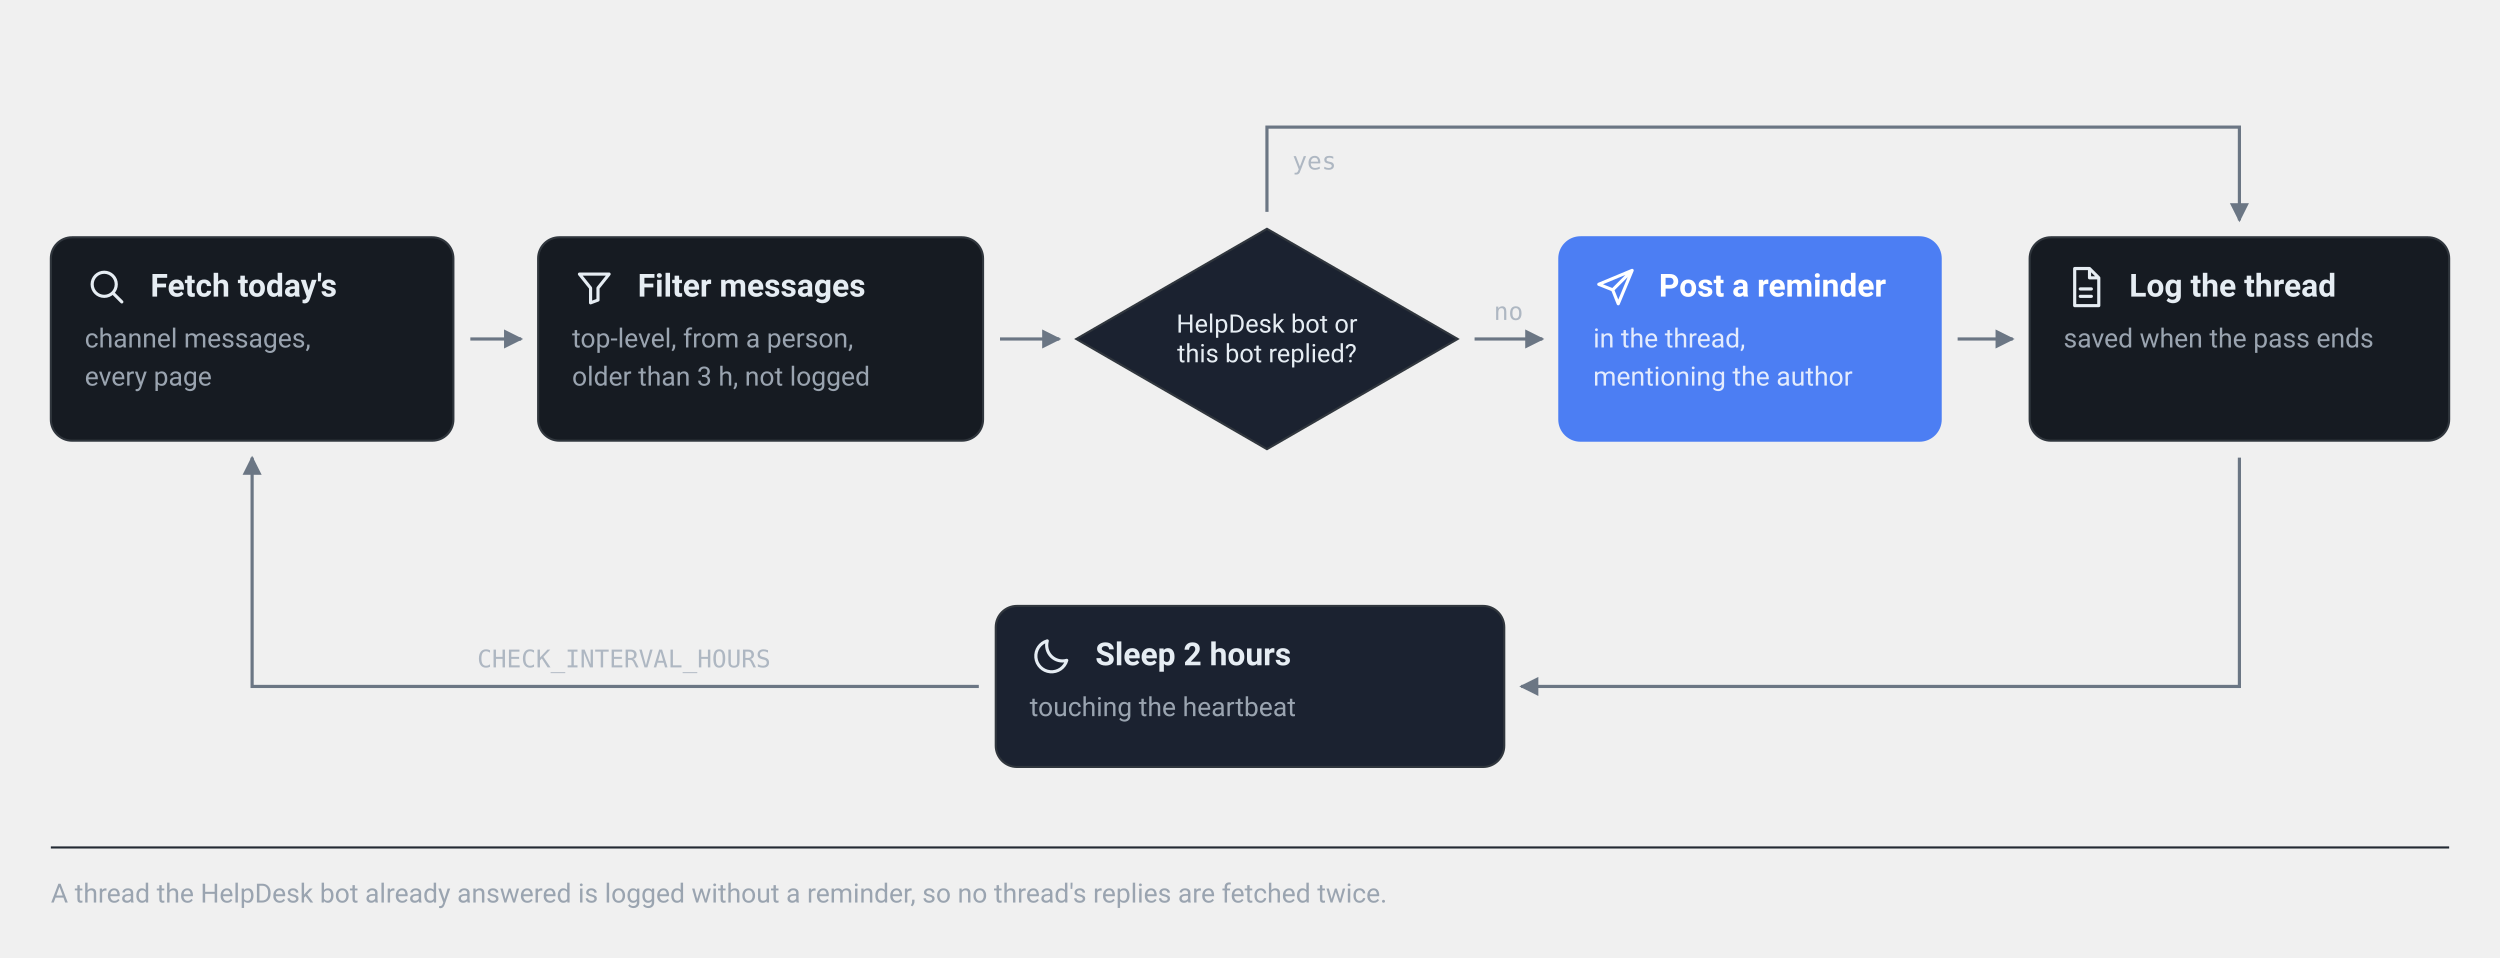
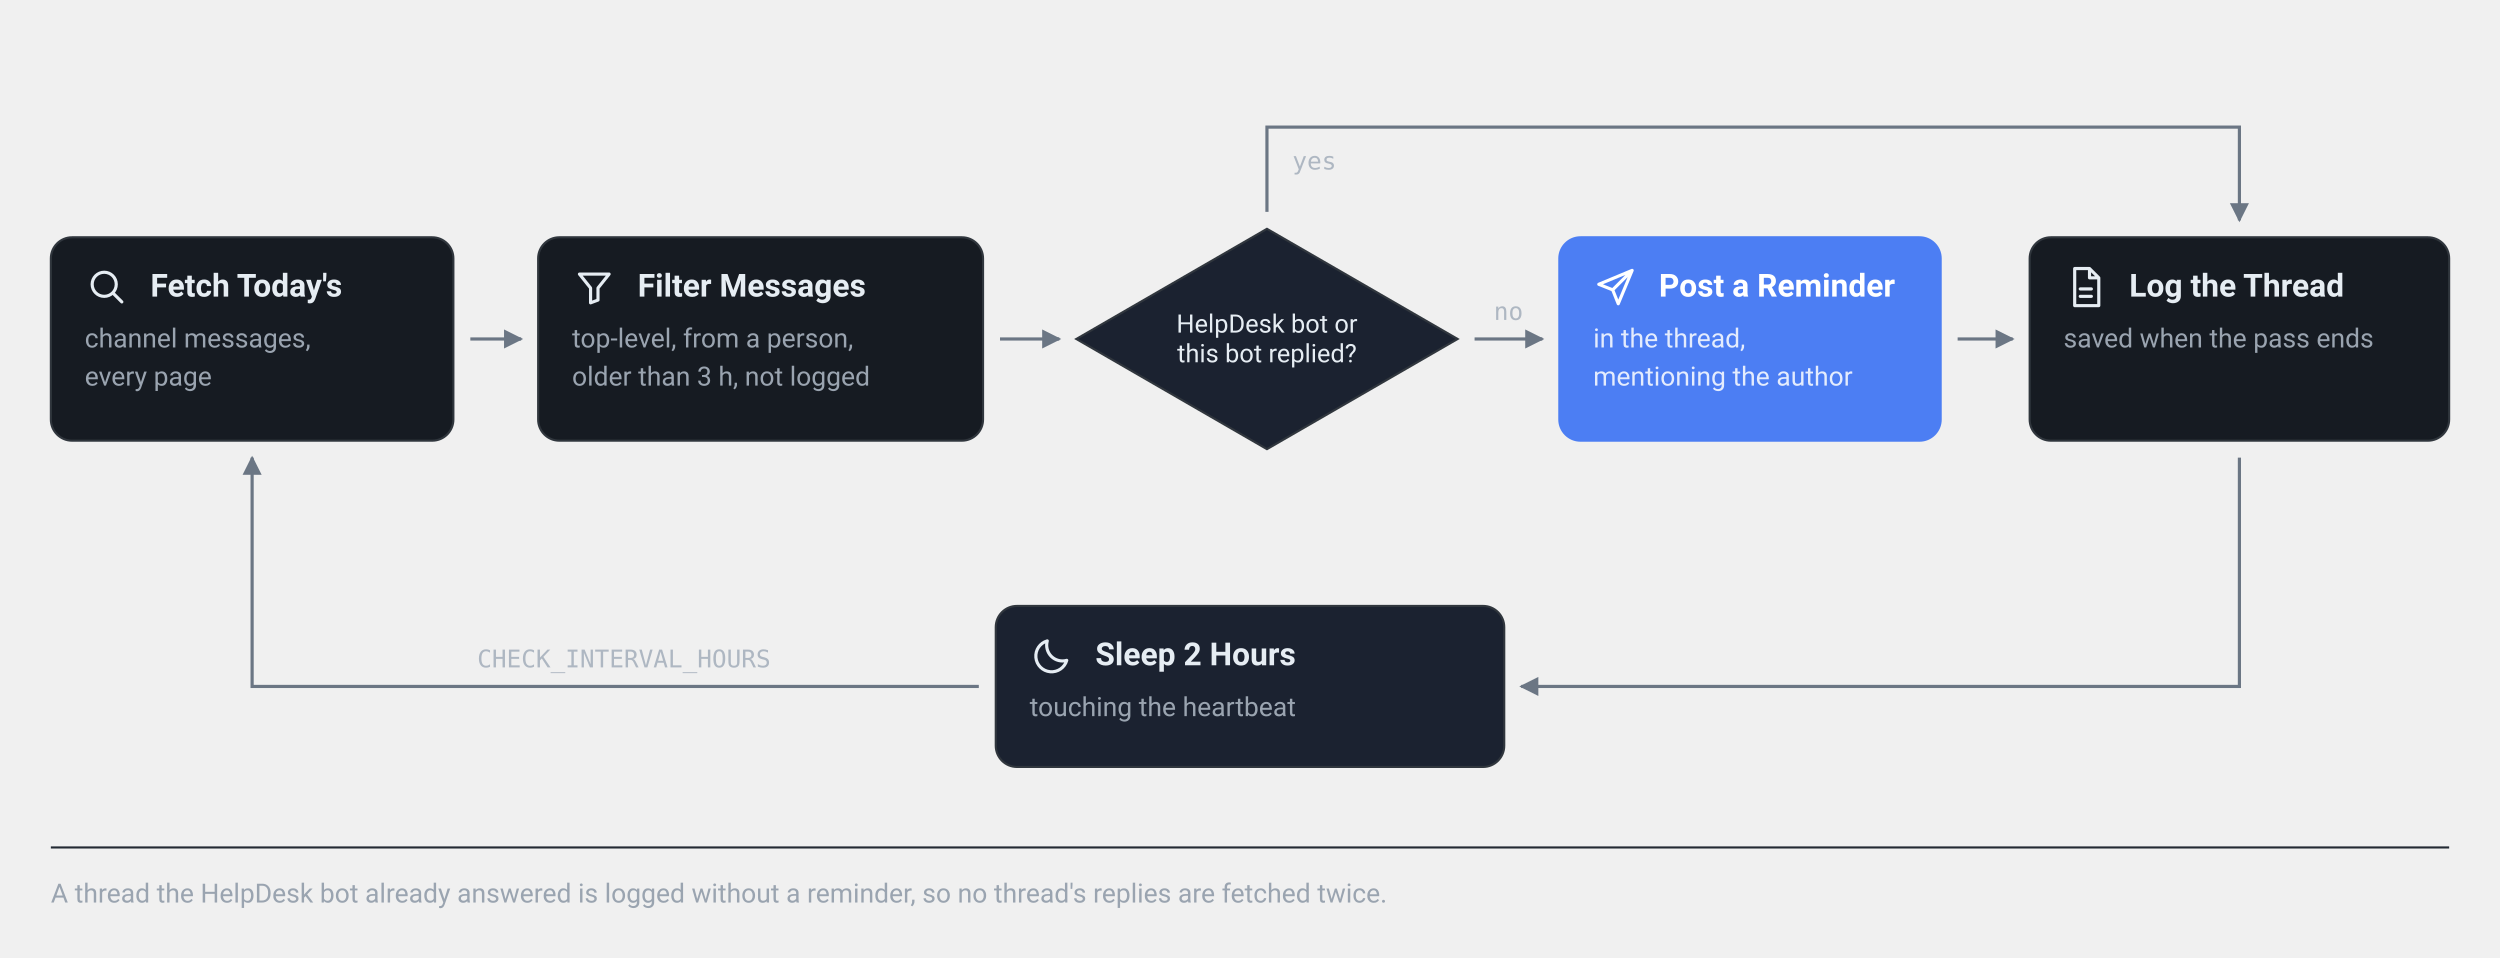
<svg xmlns="http://www.w3.org/2000/svg" viewBox="0 0 1180 452" width="1180" height="452" role="img" aria-label="Each check fetches today's channel messages, keeps top-level human messages older than the age threshold that are not yet logged, and asks whether the HelpDesk bot or this bot already replied. If not, it posts a reminder in the thread. Either way the thread is logged, then the bot sleeps until the next check.">
  <defs>
    <marker id="a" viewBox="0 0 10 10" refX="9" refY="5" markerWidth="6" markerHeight="6" orient="auto-start-reverse">
      <path d="M0 0 10 5 0 10z" fill="#6b7684" />
    </marker>
    <marker id="b" viewBox="0 0 10 10" refX="1" refY="5" markerWidth="6" markerHeight="6" orient="auto">
      <path d="M10 0 0 5 10 10z" fill="#6b7684" />
    </marker>
  </defs>
  <rect x="24" y="112" width="190" height="96" rx="10" fill="#161b22" stroke="#30363d" stroke-width="1" />
  <g transform="translate(40.0,125.0) scale(0.875)" fill="none" stroke="#e6edf3" stroke-width="1.7" stroke-linecap="round" stroke-linejoin="round">
    <path d="M10.5 4a6.5 6.5 0 1 0 0 13 6.5 6.5 0 1 0 0-13z M15.5 15.5 20 20" />
  </g>
-   <text x="71.0" y="140.0" font-family="system-ui,-apple-system,'Segoe UI',Roboto,Helvetica,Arial,sans-serif" font-size="15" fill="#e6edf3" text-anchor="start" font-weight="600">Fetch today's</text>
+   <text x="71.0" y="140.0" font-family="system-ui,-apple-system,'Segoe UI',Roboto,Helvetica,Arial,sans-serif" font-size="15" fill="#e6edf3" text-anchor="start" font-weight="600">Fetch Today's</text>
  <text x="40.0" y="164.0" font-family="system-ui,-apple-system,'Segoe UI',Roboto,Helvetica,Arial,sans-serif" font-size="12.5" fill="#9aa4b0" text-anchor="start">channel messages,</text>
  <text x="40.0" y="182.0" font-family="system-ui,-apple-system,'Segoe UI',Roboto,Helvetica,Arial,sans-serif" font-size="12.5" fill="#9aa4b0" text-anchor="start">every page</text>
  <rect x="254" y="112" width="210" height="96" rx="10" fill="#161b22" stroke="#30363d" stroke-width="1" />
  <g transform="translate(270.0,125.0) scale(0.875)" fill="none" stroke="#e6edf3" stroke-width="1.7" stroke-linecap="round" stroke-linejoin="round">
    <path d="M4 5h16l-6 7.5V19l-4 1.5v-8z" />
  </g>
-   <text x="301.0" y="140.0" font-family="system-ui,-apple-system,'Segoe UI',Roboto,Helvetica,Arial,sans-serif" font-size="15" fill="#e6edf3" text-anchor="start" font-weight="600">Filter messages</text>
+   <text x="301.0" y="140.0" font-family="system-ui,-apple-system,'Segoe UI',Roboto,Helvetica,Arial,sans-serif" font-size="15" fill="#e6edf3" text-anchor="start" font-weight="600">Filter Messages</text>
  <text x="270.0" y="164.0" font-family="system-ui,-apple-system,'Segoe UI',Roboto,Helvetica,Arial,sans-serif" font-size="12.5" fill="#9aa4b0" text-anchor="start">top-level, from a person,</text>
  <text x="270.0" y="182.0" font-family="system-ui,-apple-system,'Segoe UI',Roboto,Helvetica,Arial,sans-serif" font-size="12.5" fill="#9aa4b0" text-anchor="start">older than 3 h, not logged</text>
  <polygon points="598,108.0 688.0,160.0 598,212.0 508.0,160.0" fill="#1b2230" stroke="#30363d" stroke-width="1" />
  <text x="598.0" y="157.0" font-family="system-ui,-apple-system,'Segoe UI',Roboto,Helvetica,Arial,sans-serif" font-size="12" fill="#e6edf3" text-anchor="middle">HelpDesk bot or</text>
  <text x="598.0" y="171.0" font-family="system-ui,-apple-system,'Segoe UI',Roboto,Helvetica,Arial,sans-serif" font-size="12" fill="#e6edf3" text-anchor="middle">this bot replied?</text>
  <rect x="736" y="112" width="180" height="96" rx="10" fill="#4c7ef3" stroke="#4c7ef3" stroke-width="1" />
  <g transform="translate(752.0,125.0) scale(0.875)" fill="none" stroke="#ffffff" stroke-width="1.7" stroke-linecap="round" stroke-linejoin="round">
    <path d="M21 3 3 10.5l7.5 3 3 7.5z M10.5 13.5 21 3" />
  </g>
-   <text x="783.0" y="140.0" font-family="system-ui,-apple-system,'Segoe UI',Roboto,Helvetica,Arial,sans-serif" font-size="15" fill="#ffffff" text-anchor="start" font-weight="600">Post a reminder</text>
+   <text x="783.0" y="140.0" font-family="system-ui,-apple-system,'Segoe UI',Roboto,Helvetica,Arial,sans-serif" font-size="15" fill="#ffffff" text-anchor="start" font-weight="600">Post a Reminder</text>
  <text x="752.0" y="164.0" font-family="system-ui,-apple-system,'Segoe UI',Roboto,Helvetica,Arial,sans-serif" font-size="12.5" fill="#ffffff" text-anchor="start" opacity="0.85">in the thread,</text>
  <text x="752.0" y="182.0" font-family="system-ui,-apple-system,'Segoe UI',Roboto,Helvetica,Arial,sans-serif" font-size="12.5" fill="#ffffff" text-anchor="start" opacity="0.85">mentioning the author</text>
  <rect x="958" y="112" width="198" height="96" rx="10" fill="#161b22" stroke="#30363d" stroke-width="1" />
  <g transform="translate(974.0,125.0) scale(0.875)" fill="none" stroke="#e6edf3" stroke-width="1.7" stroke-linecap="round" stroke-linejoin="round">
    <path d="M6 2h8l5 5v15H6z M14 2v5h5 M9 13h6 M9 17h6" />
  </g>
-   <text x="1005.0" y="140.0" font-family="system-ui,-apple-system,'Segoe UI',Roboto,Helvetica,Arial,sans-serif" font-size="15" fill="#e6edf3" text-anchor="start" font-weight="600">Log the thread</text>
+   <text x="1005.0" y="140.0" font-family="system-ui,-apple-system,'Segoe UI',Roboto,Helvetica,Arial,sans-serif" font-size="15" fill="#e6edf3" text-anchor="start" font-weight="600">Log the Thread</text>
  <text x="974.0" y="164.0" font-family="system-ui,-apple-system,'Segoe UI',Roboto,Helvetica,Arial,sans-serif" font-size="12.5" fill="#9aa4b0" text-anchor="start">saved when the pass ends</text>
  <polyline points="222,160.0 246,160.0" fill="none" stroke="#6b7684" stroke-width="1.5" marker-end="url(#a)" />
  <polyline points="472,160.0 500.0,160.0" fill="none" stroke="#6b7684" stroke-width="1.5" marker-end="url(#a)" />
  <polyline points="696.0,160.0 728,160.0" fill="none" stroke="#6b7684" stroke-width="1.5" marker-end="url(#a)" />
  <text x="712.0" y="151.0" font-family="ui-monospace,SFMono-Regular,'SF Mono',Menlo,Consolas,monospace" font-size="11.5" fill="#aeb7c2" text-anchor="middle">no</text>
  <polyline points="924,160.0 950,160.0" fill="none" stroke="#6b7684" stroke-width="1.5" marker-end="url(#a)" />
  <polyline points="598,100.0 598,60 1057.0,60 1057.0,104" fill="none" stroke="#6b7684" stroke-width="1.5" marker-end="url(#a)" />
  <text x="610.0" y="80.0" font-family="ui-monospace,SFMono-Regular,'SF Mono',Menlo,Consolas,monospace" font-size="11.5" fill="#aeb7c2" text-anchor="start">yes</text>
  <rect x="470" y="286" width="240" height="76" rx="10" fill="#1b2230" stroke="#30363d" stroke-width="1" />
  <g transform="translate(486.0,299.0) scale(0.875)" fill="none" stroke="#e6edf3" stroke-width="1.7" stroke-linecap="round" stroke-linejoin="round">
    <path d="M20 14.5A8.5 8.5 0 0 1 9.5 4 8.5 8.5 0 1 0 20 14.5z" />
  </g>
-   <text x="517.0" y="314.0" font-family="system-ui,-apple-system,'Segoe UI',Roboto,Helvetica,Arial,sans-serif" font-size="15" fill="#e6edf3" text-anchor="start" font-weight="600">Sleep 2 hours</text>
+   <text x="517.0" y="314.0" font-family="system-ui,-apple-system,'Segoe UI',Roboto,Helvetica,Arial,sans-serif" font-size="15" fill="#e6edf3" text-anchor="start" font-weight="600">Sleep 2 Hours</text>
  <text x="486.0" y="338.0" font-family="system-ui,-apple-system,'Segoe UI',Roboto,Helvetica,Arial,sans-serif" font-size="12.5" fill="#9aa4b0" text-anchor="start">touching the heartbeat</text>
  <polyline points="1057.0,216 1057.0,324.0 718,324.0" fill="none" stroke="#6b7684" stroke-width="1.5" marker-end="url(#a)" />
  <polyline points="462,324.0 119.0,324.0 119.0,216" fill="none" stroke="#6b7684" stroke-width="1.5" marker-end="url(#a)" />
  <text x="294.5" y="315.0" font-family="ui-monospace,SFMono-Regular,'SF Mono',Menlo,Consolas,monospace" font-size="11.5" fill="#aeb7c2" text-anchor="middle">CHECK_INTERVAL_HOURS</text>
  <line x1="24" y1="400" x2="1156" y2="400" stroke="#232a33" stroke-width="1" />
  <text x="24.0" y="426.0" font-family="system-ui,-apple-system,'Segoe UI',Roboto,Helvetica,Arial,sans-serif" font-size="12.5" fill="#9aa4b0" text-anchor="start">A thread the HelpDesk bot already answered is logged without a reminder, so no thread's replies are fetched twice.</text>
</svg>
